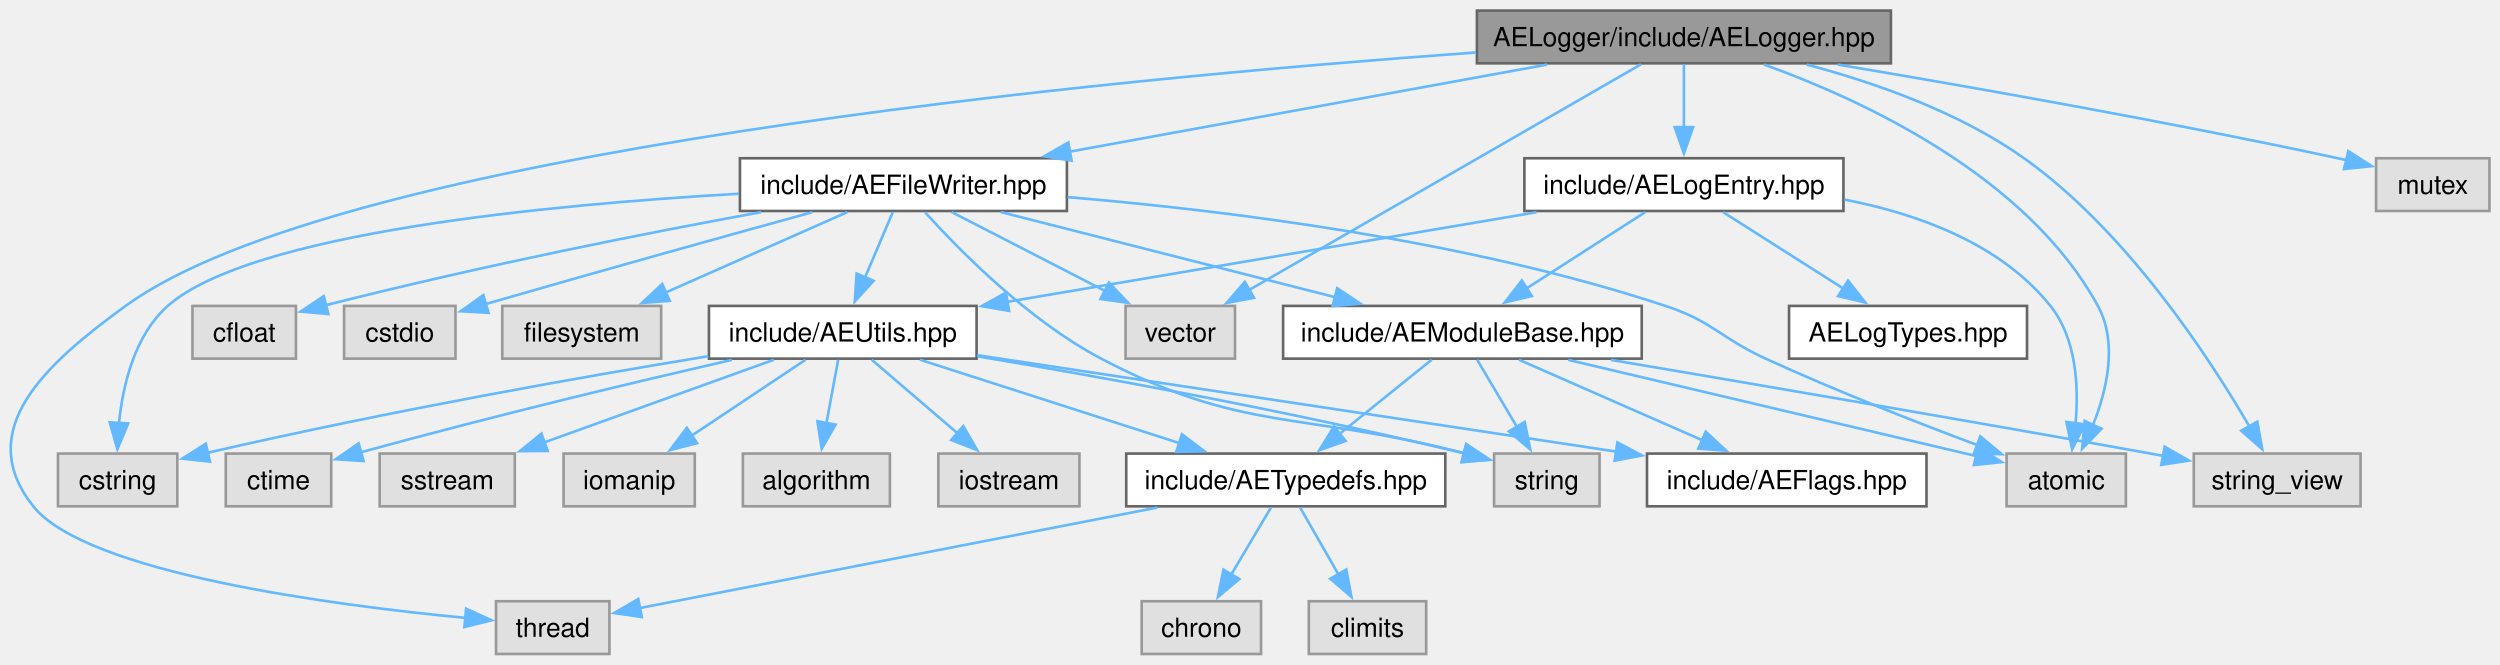
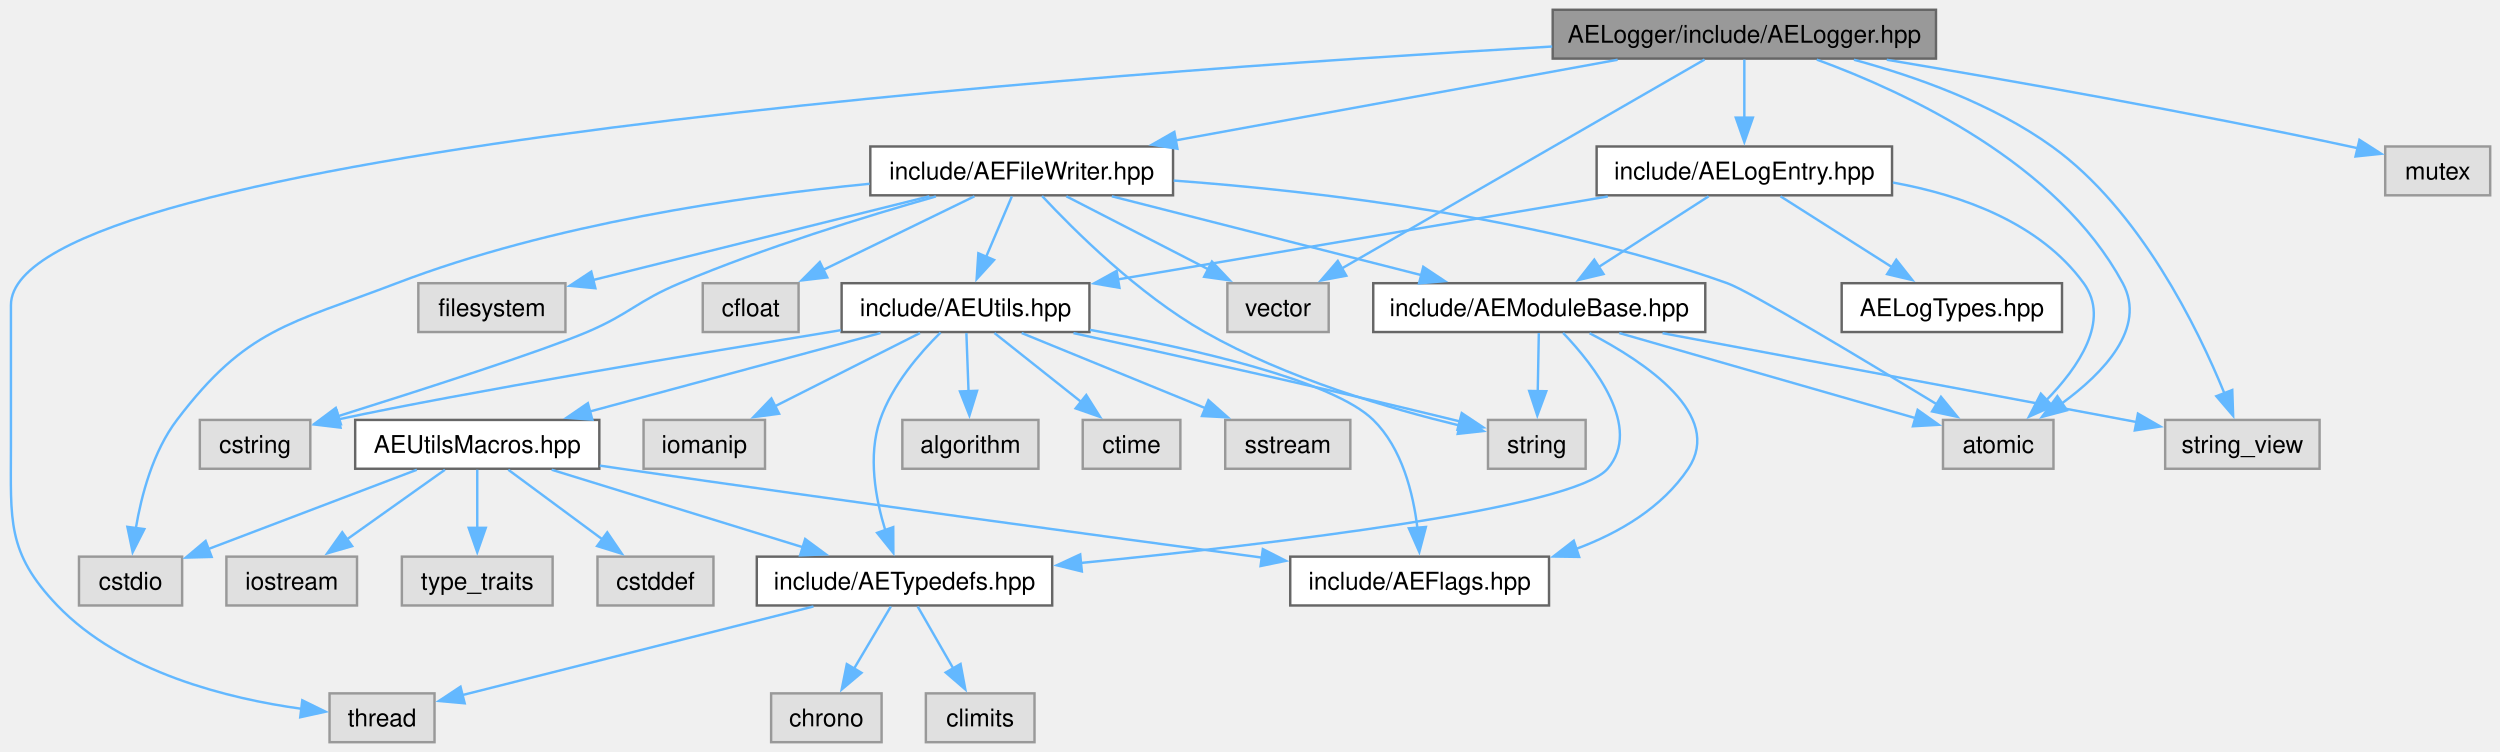
- <svg xmlns="http://www.w3.org/2000/svg" xmlns:xlink="http://www.w3.org/1999/xlink" width="948pt" height="252pt" viewBox="0.00 0.00 948.12 252.00">
-   <g id="graph0" class="graph" transform="scale(1 1) rotate(0) translate(4 248)">
+ <svg xmlns="http://www.w3.org/2000/svg" xmlns:xlink="http://www.w3.org/1999/xlink" width="1024pt" height="308pt" viewBox="0.00 0.00 1023.96 308.00">
+   <g id="graph0" class="graph" transform="scale(1 1) rotate(0) translate(4 304)">
    <g id="Node000001" class="node">
      <g id="a_Node000001">
        <a xlink:title=" ">
-           <polygon fill="#999999" stroke="#666666" points="713.12,-244 556.12,-244 556.12,-224 713.12,-224 713.12,-244" />
-           <text text-anchor="middle" x="634.62" y="-230.5" font-family="Helvetica,sans-Serif" font-size="10.00">AELogger/include/AELogger.hpp</text>
+           <polygon fill="#999999" stroke="#666666" points="788.96,-300 631.96,-300 631.96,-280 788.96,-280 788.96,-300" />
+           <text text-anchor="middle" x="710.46" y="-286.5" font-family="Helvetica,sans-Serif" font-size="10.00">AELogger/include/AELogger.hpp</text>
        </a>
      </g>
    </g>
    <g id="Node000002" class="node">
      <g id="a_Node000002">
        <a xlink:href="../../db/da4/_a_e_file_writer_8hpp.html" target="_top" xlink:title=" ">
-           <polygon fill="white" stroke="#666666" points="400.62,-188 276.62,-188 276.62,-168 400.62,-168 400.62,-188" />
-           <text text-anchor="middle" x="338.62" y="-174.5" font-family="Helvetica,sans-Serif" font-size="10.00">include/AEFileWriter.hpp</text>
+           <polygon fill="white" stroke="#666666" points="476.46,-244 352.46,-244 352.46,-224 476.46,-224 476.46,-244" />
+           <text text-anchor="middle" x="414.46" y="-230.5" font-family="Helvetica,sans-Serif" font-size="10.00">include/AEFileWriter.hpp</text>
        </a>
      </g>
    </g>
    <g id="edge1_Node000001_Node000002" class="edge">
      <g id="a_edge1_Node000001_Node000002">
        <a xlink:title=" ">
-           <path fill="none" stroke="#63b8ff" d="M582.72,-223.53C532.26,-214.33 455.54,-200.33 401.6,-190.49" />
-           <polygon fill="#63b8ff" stroke="#63b8ff" points="402.41,-187.08 391.95,-188.73 401.16,-193.97 402.41,-187.08" />
+           <path fill="none" stroke="#63b8ff" d="M658.56,-279.53C608.1,-270.33 531.37,-256.33 477.44,-246.49" />
+           <polygon fill="#63b8ff" stroke="#63b8ff" points="478.25,-243.08 467.79,-244.73 476.99,-249.97 478.25,-243.08" />
        </a>
      </g>
    </g>
    <g id="Node000007" class="node">
      <g id="a_Node000007">
        <a xlink:title=" ">
-           <polygon fill="#e0e0e0" stroke="#999999" points="227.12,-20 184.12,-20 184.12,0 227.12,0 227.12,-20" />
-           <text text-anchor="middle" x="205.62" y="-6.5" font-family="Helvetica,sans-Serif" font-size="10.00">thread</text>
-         </a>
-       </g>
-     </g>
-     <g id="edge36_Node000001_Node000007" class="edge">
-       <g id="a_edge36_Node000001_Node000007">
-         <a xlink:title=" ">
-           <path fill="none" stroke="#63b8ff" d="M555.77,-228.12C414.19,-217.98 124.13,-190.53 43.62,-132 13.54,-110.13 -14.56,-85.08 8.62,-56 28.77,-30.73 121.94,-18.53 172.6,-13.67" />
-           <polygon fill="#63b8ff" stroke="#63b8ff" points="172.76,-17.17 182.4,-12.78 172.12,-10.2 172.76,-17.17" />
+           <polygon fill="#e0e0e0" stroke="#999999" points="173.96,-20 130.96,-20 130.96,0 173.96,0 173.96,-20" />
+           <text text-anchor="middle" x="152.46" y="-6.5" font-family="Helvetica,sans-Serif" font-size="10.00">thread</text>
+         </a>
+       </g>
+     </g>
+     <g id="edge42_Node000001_Node000007" class="edge">
+       <g id="a_edge42_Node000001_Node000007">
+         <a xlink:title=" ">
+           <path fill="none" stroke="#63b8ff" d="M631.76,-284.95C446.91,-274.38 0.46,-242.3 0.46,-179 0.46,-179 0.46,-179 0.46,-121 0.46,-90.9 -1.37,-77.72 19.46,-56 45.82,-28.51 89.55,-17.81 119.63,-13.65" />
+           <polygon fill="#63b8ff" stroke="#63b8ff" points="119.79,-17.16 129.31,-12.49 118.96,-10.21 119.79,-17.16" />
        </a>
      </g>
    </g>
    <g id="Node000009" class="node">
      <g id="a_Node000009">
        <a xlink:title=" ">
-           <polygon fill="#e0e0e0" stroke="#999999" points="802.24,-76 756.99,-76 756.99,-56 802.24,-56 802.24,-76" />
-           <text text-anchor="middle" x="779.62" y="-62.5" font-family="Helvetica,sans-Serif" font-size="10.00">atomic</text>
-         </a>
-       </g>
-     </g>
-     <g id="edge33_Node000001_Node000009" class="edge">
-       <g id="a_edge33_Node000001_Node000009">
-         <a xlink:title=" ">
-           <path fill="none" stroke="#63b8ff" d="M664.96,-223.56C702.51,-210.04 764.77,-181.22 791.62,-132 799.26,-117.99 795.06,-100.02 789.63,-86.53" />
-           <polygon fill="#63b8ff" stroke="#63b8ff" points="792.98,-85.44 785.64,-77.81 786.62,-88.36 792.98,-85.44" />
+           <polygon fill="#e0e0e0" stroke="#999999" points="837.08,-132 791.83,-132 791.83,-112 837.08,-112 837.08,-132" />
+           <text text-anchor="middle" x="814.46" y="-118.5" font-family="Helvetica,sans-Serif" font-size="10.00">atomic</text>
+         </a>
+       </g>
+     </g>
+     <g id="edge39_Node000001_Node000009" class="edge">
+       <g id="a_edge39_Node000001_Node000009">
+         <a xlink:title=" ">
+           <path fill="none" stroke="#63b8ff" d="M740.14,-279.58C777.23,-266.01 839.03,-237.06 865.46,-188 875.33,-169.67 857.62,-151.24 840.43,-138.7" />
+           <polygon fill="#63b8ff" stroke="#63b8ff" points="842.6,-135.95 832.36,-133.24 838.67,-141.74 842.6,-135.95" />
        </a>
      </g>
    </g>
    <g id="Node000011" class="node">
      <g id="a_Node000011">
        <a xlink:title=" ">
-           <polygon fill="#e0e0e0" stroke="#999999" points="891.24,-76 827.99,-76 827.99,-56 891.24,-56 891.24,-76" />
-           <text text-anchor="middle" x="859.62" y="-62.5" font-family="Helvetica,sans-Serif" font-size="10.00">string_view</text>
-         </a>
-       </g>
-     </g>
-     <g id="edge35_Node000001_Node000011" class="edge">
-       <g id="a_edge35_Node000001_Node000011">
-         <a xlink:title=" ">
-           <path fill="none" stroke="#63b8ff" d="M681.17,-223.53C707.13,-216.66 739.07,-205.45 763.62,-188 802.44,-160.41 833.61,-112.85 849.05,-86.32" />
-           <polygon fill="#63b8ff" stroke="#63b8ff" points="852.07,-88.1 853.94,-77.67 845.97,-84.66 852.07,-88.1" />
-         </a>
-       </g>
-     </g>
-     <g id="Node000020" class="node">
-       <g id="a_Node000020">
-         <a xlink:title=" ">
-           <polygon fill="#e0e0e0" stroke="#999999" points="464.37,-132 422.87,-132 422.87,-112 464.37,-112 464.37,-132" />
-           <text text-anchor="middle" x="443.62" y="-118.5" font-family="Helvetica,sans-Serif" font-size="10.00">vector</text>
-         </a>
-       </g>
-     </g>
-     <g id="edge37_Node000001_Node000020" class="edge">
-       <g id="a_edge37_Node000001_Node000020">
-         <a xlink:title=" ">
-           <path fill="none" stroke="#63b8ff" d="M618.33,-223.62C585.21,-204.54 509.74,-161.08 469.69,-138.02" />
-           <polygon fill="#63b8ff" stroke="#63b8ff" points="471.59,-135.07 461.17,-133.11 468.09,-141.13 471.59,-135.07" />
-         </a>
-       </g>
-     </g>
-     <g id="Node000023" class="node">
-       <g id="a_Node000023">
+           <polygon fill="#e0e0e0" stroke="#999999" points="946.08,-132 882.83,-132 882.83,-112 946.08,-112 946.08,-132" />
+           <text text-anchor="middle" x="914.46" y="-118.5" font-family="Helvetica,sans-Serif" font-size="10.00">string_view</text>
+         </a>
+       </g>
+     </g>
+     <g id="edge41_Node000001_Node000011" class="edge">
+       <g id="a_edge41_Node000001_Node000011">
+         <a xlink:title=" ">
+           <path fill="none" stroke="#63b8ff" d="M755.36,-279.53C780.83,-272.62 812.33,-261.37 836.46,-244 872.5,-218.05 896.09,-169.82 907.15,-142.75" />
+           <polygon fill="#63b8ff" stroke="#63b8ff" points="910.32,-144.26 910.68,-133.67 903.79,-141.72 910.32,-144.26" />
+         </a>
+       </g>
+     </g>
+     <g id="Node000024" class="node">
+       <g id="a_Node000024">
+         <a xlink:title=" ">
+           <polygon fill="#e0e0e0" stroke="#999999" points="540.21,-188 498.71,-188 498.71,-168 540.21,-168 540.21,-188" />
+           <text text-anchor="middle" x="519.46" y="-174.5" font-family="Helvetica,sans-Serif" font-size="10.00">vector</text>
+         </a>
+       </g>
+     </g>
+     <g id="edge43_Node000001_Node000024" class="edge">
+       <g id="a_edge43_Node000001_Node000024">
+         <a xlink:title=" ">
+           <path fill="none" stroke="#63b8ff" d="M694.17,-279.62C661.05,-260.54 585.58,-217.08 545.53,-194.02" />
+           <polygon fill="#63b8ff" stroke="#63b8ff" points="547.43,-191.07 537.01,-189.11 543.93,-197.13 547.43,-191.07" />
+         </a>
+       </g>
+     </g>
+     <g id="Node000026" class="node">
+       <g id="a_Node000026">
        <a xlink:href="../../dc/dc6/_a_e_log_entry_8hpp.html" target="_top" xlink:title=" ">
-           <polygon fill="white" stroke="#666666" points="695.12,-188 574.12,-188 574.12,-168 695.12,-168 695.12,-188" />
-           <text text-anchor="middle" x="634.62" y="-174.5" font-family="Helvetica,sans-Serif" font-size="10.00">include/AELogEntry.hpp</text>
-         </a>
-       </g>
-     </g>
-     <g id="edge28_Node000001_Node000023" class="edge">
-       <g id="a_edge28_Node000001_Node000023">
-         <a xlink:title=" ">
-           <path fill="none" stroke="#63b8ff" d="M634.62,-223.59C634.62,-217.01 634.62,-207.96 634.62,-199.73" />
-           <polygon fill="#63b8ff" stroke="#63b8ff" points="638.12,-199.81 634.62,-189.81 631.12,-199.81 638.12,-199.81" />
-         </a>
-       </g>
-     </g>
-     <g id="Node000025" class="node">
-       <g id="a_Node000025">
-         <a xlink:title=" ">
-           <polygon fill="#e0e0e0" stroke="#999999" points="940.12,-188 897.12,-188 897.12,-168 940.12,-168 940.12,-188" />
-           <text text-anchor="middle" x="918.62" y="-174.5" font-family="Helvetica,sans-Serif" font-size="10.00">mutex</text>
-         </a>
-       </g>
-     </g>
-     <g id="edge34_Node000001_Node000025" class="edge">
-       <g id="a_edge34_Node000001_Node000025">
-         <a xlink:title=" ">
-           <path fill="none" stroke="#63b8ff" d="M692.96,-223.52C743.35,-215.07 818.03,-201.92 882.62,-188 883.78,-187.75 884.97,-187.49 886.16,-187.22" />
-           <polygon fill="#63b8ff" stroke="#63b8ff" points="886.58,-190.72 895.5,-185.01 884.96,-183.91 886.58,-190.72" />
+           <polygon fill="white" stroke="#666666" points="770.96,-244 649.96,-244 649.96,-224 770.96,-224 770.96,-244" />
+           <text text-anchor="middle" x="710.46" y="-230.5" font-family="Helvetica,sans-Serif" font-size="10.00">include/AELogEntry.hpp</text>
+         </a>
+       </g>
+     </g>
+     <g id="edge34_Node000001_Node000026" class="edge">
+       <g id="a_edge34_Node000001_Node000026">
+         <a xlink:title=" ">
+           <path fill="none" stroke="#63b8ff" d="M710.46,-279.59C710.46,-273.01 710.46,-263.96 710.46,-255.73" />
+           <polygon fill="#63b8ff" stroke="#63b8ff" points="713.96,-255.81 710.46,-245.81 706.96,-255.81 713.96,-255.81" />
+         </a>
+       </g>
+     </g>
+     <g id="Node000028" class="node">
+       <g id="a_Node000028">
+         <a xlink:title=" ">
+           <polygon fill="#e0e0e0" stroke="#999999" points="1015.96,-244 972.96,-244 972.96,-224 1015.96,-224 1015.96,-244" />
+           <text text-anchor="middle" x="994.46" y="-230.5" font-family="Helvetica,sans-Serif" font-size="10.00">mutex</text>
+         </a>
+       </g>
+     </g>
+     <g id="edge40_Node000001_Node000028" class="edge">
+       <g id="a_edge40_Node000001_Node000028">
+         <a xlink:title=" ">
+           <path fill="none" stroke="#63b8ff" d="M768.8,-279.52C819.19,-271.07 893.87,-257.92 958.46,-244 959.62,-243.75 960.81,-243.49 962,-243.22" />
+           <polygon fill="#63b8ff" stroke="#63b8ff" points="962.41,-246.72 971.34,-241.01 960.8,-239.91 962.41,-246.72" />
        </a>
      </g>
    </g>
    <g id="Node000003" class="node">
      <g id="a_Node000003">
        <a xlink:href="../../d7/d7f/_a_e_module_base_8hpp.html" target="_top" xlink:title=" ">
-           <polygon fill="white" stroke="#666666" points="618.62,-132 482.62,-132 482.62,-112 618.62,-112 618.62,-132" />
-           <text text-anchor="middle" x="550.62" y="-118.5" font-family="Helvetica,sans-Serif" font-size="10.00">include/AEModuleBase.hpp</text>
+           <polygon fill="white" stroke="#666666" points="694.46,-188 558.46,-188 558.46,-168 694.46,-168 694.46,-188" />
+           <text text-anchor="middle" x="626.46" y="-174.5" font-family="Helvetica,sans-Serif" font-size="10.00">include/AEModuleBase.hpp</text>
        </a>
      </g>
    </g>
    <g id="edge2_Node000002_Node000003" class="edge">
      <g id="a_edge2_Node000002_Node000003">
        <a xlink:title=" ">
-           <path fill="none" stroke="#63b8ff" d="M375.55,-167.59C410.75,-158.63 463.94,-145.08 502.46,-135.27" />
-           <polygon fill="#63b8ff" stroke="#63b8ff" points="503.11,-138.71 511.94,-132.85 501.38,-131.93 503.11,-138.71" />
-         </a>
-       </g>
-     </g>
-     <g id="edge21_Node000002_Node000009" class="edge">
-       <g id="a_edge21_Node000002_Node000009">
-         <a xlink:title=" ">
-           <path fill="none" stroke="#63b8ff" d="M400.89,-173.25C460.38,-168.29 551.93,-157.04 627.62,-132 645.74,-126.01 648.27,-119.96 665.62,-112 692.21,-99.8 723.12,-87.72 746.05,-79.16" />
-           <polygon fill="#63b8ff" stroke="#63b8ff" points="747.02,-82.53 755.18,-75.77 744.59,-75.96 747.02,-82.53" />
+           <path fill="none" stroke="#63b8ff" d="M451.39,-223.59C486.58,-214.63 539.78,-201.08 578.3,-191.27" />
+           <polygon fill="#63b8ff" stroke="#63b8ff" points="578.95,-194.71 587.78,-188.85 577.22,-187.93 578.95,-194.71" />
+         </a>
+       </g>
+     </g>
+     <g id="edge27_Node000002_Node000009" class="edge">
+       <g id="a_edge27_Node000002_Node000009">
+         <a xlink:title=" ">
+           <path fill="none" stroke="#63b8ff" d="M476.71,-230.04C536.38,-225.65 628.24,-214.79 703.46,-188 712.49,-184.78 759.37,-156.63 789.24,-138.44" />
+           <polygon fill="#63b8ff" stroke="#63b8ff" points="791,-141.47 797.72,-133.27 787.36,-135.49 791,-141.47" />
        </a>
      </g>
    </g>
    <g id="Node000010" class="node">
      <g id="a_Node000010">
        <a xlink:title=" ">
-           <polygon fill="#e0e0e0" stroke="#999999" points="602.62,-76 562.62,-76 562.62,-56 602.62,-56 602.62,-76" />
-           <text text-anchor="middle" x="582.62" y="-62.5" font-family="Helvetica,sans-Serif" font-size="10.00">string</text>
-         </a>
-       </g>
-     </g>
-     <g id="edge23_Node000002_Node000010" class="edge">
-       <g id="a_edge23_Node000002_Node000010">
-         <a xlink:title=" ">
-           <path fill="none" stroke="#63b8ff" d="M346.84,-167.5C359.66,-153.29 385.86,-126.59 413.62,-112 467.13,-83.88 488.84,-92.14 551.46,-76.12" />
-           <polygon fill="#63b8ff" stroke="#63b8ff" points="552.1,-79.57 560.85,-73.6 550.29,-72.81 552.1,-79.57" />
+           <polygon fill="#e0e0e0" stroke="#999999" points="645.46,-132 605.46,-132 605.46,-112 645.46,-112 645.46,-132" />
+           <text text-anchor="middle" x="625.46" y="-118.5" font-family="Helvetica,sans-Serif" font-size="10.00">string</text>
+         </a>
+       </g>
+     </g>
+     <g id="edge29_Node000002_Node000010" class="edge">
+       <g id="a_edge29_Node000002_Node000010">
+         <a xlink:title=" ">
+           <path fill="none" stroke="#63b8ff" d="M422.8,-223.73C435.79,-209.81 462.19,-183.5 489.46,-168 522.9,-148.99 565.59,-136.52 594.13,-129.63" />
+           <polygon fill="#63b8ff" stroke="#63b8ff" points="594.64,-133.11 603.59,-127.44 593.06,-126.29 594.64,-133.11" />
        </a>
      </g>
    </g>
    <g id="Node000012" class="node">
      <g id="a_Node000012">
        <a xlink:href="../../de/de8/_a_e_utils_8hpp.html" target="_top" xlink:title="This file contains the engine's usefull utilities for trivial tasks.">
-           <polygon fill="white" stroke="#666666" points="366.37,-132 264.87,-132 264.87,-112 366.37,-112 366.37,-132" />
-           <text text-anchor="middle" x="315.62" y="-118.5" font-family="Helvetica,sans-Serif" font-size="10.00">include/AEUtils.hpp</text>
+           <polygon fill="white" stroke="#666666" points="442.21,-188 340.71,-188 340.71,-168 442.21,-168 442.21,-188" />
+           <text text-anchor="middle" x="391.46" y="-174.5" font-family="Helvetica,sans-Serif" font-size="10.00">include/AEUtils.hpp</text>
        </a>
      </g>
    </g>
    <g id="edge11_Node000002_Node000012" class="edge">
      <g id="a_edge11_Node000002_Node000012">
        <a xlink:title=" ">
-           <path fill="none" stroke="#63b8ff" d="M334.61,-167.59C331.71,-160.78 327.68,-151.32 324.08,-142.86" />
-           <polygon fill="#63b8ff" stroke="#63b8ff" points="327.31,-141.52 320.17,-133.69 320.87,-144.26 327.31,-141.52" />
+           <path fill="none" stroke="#63b8ff" d="M410.45,-223.59C407.55,-216.78 403.52,-207.32 399.92,-198.86" />
+           <polygon fill="#63b8ff" stroke="#63b8ff" points="403.15,-197.52 396.01,-189.69 396.71,-200.26 403.15,-197.52" />
        </a>
      </g>
    </g>
    <g id="Node000015" class="node">
      <g id="a_Node000015">
        <a xlink:title=" ">
-           <polygon fill="#e0e0e0" stroke="#999999" points="63.24,-76 17.99,-76 17.99,-56 63.24,-56 63.24,-76" />
-           <text text-anchor="middle" x="40.62" y="-62.5" font-family="Helvetica,sans-Serif" font-size="10.00">cstring</text>
-         </a>
-       </g>
-     </g>
-     <g id="edge25_Node000002_Node000015" class="edge">
-       <g id="a_edge25_Node000002_Node000015">
-         <a xlink:title=" ">
-           <path fill="none" stroke="#63b8ff" d="M276.22,-174.54C203.99,-170.42 90.93,-159.64 59.62,-132 47.08,-120.93 42.61,-102.08 41.11,-87.52" />
-           <polygon fill="#63b8ff" stroke="#63b8ff" points="44.61,-87.42 40.52,-77.65 37.62,-87.84 44.61,-87.42" />
+           <polygon fill="#e0e0e0" stroke="#999999" points="70.58,-76 28.33,-76 28.33,-56 70.58,-56 70.58,-76" />
+           <text text-anchor="middle" x="49.46" y="-62.5" font-family="Helvetica,sans-Serif" font-size="10.00">cstdio</text>
+         </a>
+       </g>
+     </g>
+     <g id="edge33_Node000002_Node000015" class="edge">
+       <g id="a_edge33_Node000002_Node000015">
+         <a xlink:title=" ">
+           <path fill="none" stroke="#63b8ff" d="M352.18,-228.73C299.22,-223.55 221.89,-212.26 158.46,-188 114.46,-171.17 96.94,-169.52 68.46,-132 58.66,-119.09 53.91,-101.25 51.6,-87.52" />
+           <polygon fill="#63b8ff" stroke="#63b8ff" points="55.1,-87.27 50.31,-77.83 48.16,-88.2 55.1,-87.27" />
        </a>
      </g>
    </g>
    <g id="Node000019" class="node">
      <g id="a_Node000019">
        <a xlink:title=" ">
-           <polygon fill="#e0e0e0" stroke="#999999" points="246.74,-132 186.49,-132 186.49,-112 246.74,-112 246.74,-132" />
-           <text text-anchor="middle" x="216.62" y="-118.5" font-family="Helvetica,sans-Serif" font-size="10.00">filesystem</text>
-         </a>
-       </g>
-     </g>
-     <g id="edge22_Node000002_Node000019" class="edge">
-       <g id="a_edge22_Node000002_Node000019">
-         <a xlink:title=" ">
-           <path fill="none" stroke="#63b8ff" d="M317.37,-167.59C298.33,-159.17 270.14,-146.69 248.42,-137.07" />
-           <polygon fill="#63b8ff" stroke="#63b8ff" points="249.98,-133.94 239.42,-133.09 247.15,-140.34 249.98,-133.94" />
-         </a>
-       </g>
-     </g>
-     <g id="edge24_Node000002_Node000020" class="edge">
-       <g id="a_edge24_Node000002_Node000020">
-         <a xlink:title=" ">
-           <path fill="none" stroke="#63b8ff" d="M356.91,-167.59C372.92,-159.36 396.45,-147.26 414.96,-137.74" />
-           <polygon fill="#63b8ff" stroke="#63b8ff" points="416.55,-140.86 423.84,-133.17 413.35,-134.63 416.55,-140.86" />
-         </a>
-       </g>
-     </g>
-     <g id="Node000021" class="node">
-       <g id="a_Node000021">
-         <a xlink:title=" ">
-           <polygon fill="#e0e0e0" stroke="#999999" points="108.24,-132 68.99,-132 68.99,-112 108.24,-112 108.24,-132" />
-           <text text-anchor="middle" x="88.62" y="-118.5" font-family="Helvetica,sans-Serif" font-size="10.00">cfloat</text>
-         </a>
-       </g>
-     </g>
-     <g id="edge26_Node000002_Node000021" class="edge">
-       <g id="a_edge26_Node000002_Node000021">
-         <a xlink:title=" ">
-           <path fill="none" stroke="#63b8ff" d="M284.69,-167.58C242.27,-159.82 181.5,-147.93 119.66,-132.31" />
-           <polygon fill="#63b8ff" stroke="#63b8ff" points="120.53,-128.92 109.98,-129.84 118.8,-135.71 120.53,-128.92" />
-         </a>
-       </g>
-     </g>
-     <g id="Node000022" class="node">
-       <g id="a_Node000022">
-         <a xlink:title=" ">
-           <polygon fill="#e0e0e0" stroke="#999999" points="168.74,-132 126.49,-132 126.49,-112 168.74,-112 168.74,-132" />
-           <text text-anchor="middle" x="147.62" y="-118.5" font-family="Helvetica,sans-Serif" font-size="10.00">cstdio</text>
-         </a>
-       </g>
-     </g>
-     <g id="edge27_Node000002_Node000022" class="edge">
-       <g id="a_edge27_Node000002_Node000022">
-         <a xlink:title=" ">
-           <path fill="none" stroke="#63b8ff" d="M304.02,-167.53C273.67,-159.18 228.09,-146.54 180.15,-132.7" />
-           <polygon fill="#63b8ff" stroke="#63b8ff" points="181.27,-129.38 170.69,-129.96 179.32,-136.1 181.27,-129.38" />
+           <polygon fill="#e0e0e0" stroke="#999999" points="123.08,-132 77.83,-132 77.83,-112 123.08,-112 123.08,-132" />
+           <text text-anchor="middle" x="100.46" y="-118.5" font-family="Helvetica,sans-Serif" font-size="10.00">cstring</text>
+         </a>
+       </g>
+     </g>
+     <g id="edge31_Node000002_Node000019" class="edge">
+       <g id="a_edge31_Node000002_Node000019">
+         <a xlink:title=" ">
+           <path fill="none" stroke="#63b8ff" d="M379.33,-223.54C350.64,-215.39 309.29,-202.64 274.46,-188 256.86,-180.61 254.02,-175.47 236.46,-168 217.9,-160.11 168.28,-144.16 134.4,-133.52" />
+           <polygon fill="#63b8ff" stroke="#63b8ff" points="135.61,-130.24 125.02,-130.59 133.52,-136.92 135.61,-130.24" />
+         </a>
+       </g>
+     </g>
+     <g id="Node000023" class="node">
+       <g id="a_Node000023">
+         <a xlink:title=" ">
+           <polygon fill="#e0e0e0" stroke="#999999" points="227.58,-188 167.33,-188 167.33,-168 227.58,-168 227.58,-188" />
+           <text text-anchor="middle" x="197.46" y="-174.5" font-family="Helvetica,sans-Serif" font-size="10.00">filesystem</text>
+         </a>
+       </g>
+     </g>
+     <g id="edge28_Node000002_Node000023" class="edge">
+       <g id="a_edge28_Node000002_Node000023">
+         <a xlink:title=" ">
+           <path fill="none" stroke="#63b8ff" d="M376.66,-223.59C338.2,-214.02 278.74,-199.23 238.99,-189.33" />
+           <polygon fill="#63b8ff" stroke="#63b8ff" points="239.85,-185.94 229.3,-186.92 238.16,-192.74 239.85,-185.94" />
+         </a>
+       </g>
+     </g>
+     <g id="edge30_Node000002_Node000024" class="edge">
+       <g id="a_edge30_Node000002_Node000024">
+         <a xlink:title=" ">
+           <path fill="none" stroke="#63b8ff" d="M432.75,-223.59C448.76,-215.36 472.29,-203.26 490.8,-193.74" />
+           <polygon fill="#63b8ff" stroke="#63b8ff" points="492.39,-196.86 499.68,-189.17 489.19,-190.63 492.39,-196.86" />
+         </a>
+       </g>
+     </g>
+     <g id="Node000025" class="node">
+       <g id="a_Node000025">
+         <a xlink:title=" ">
+           <polygon fill="#e0e0e0" stroke="#999999" points="323.08,-188 283.83,-188 283.83,-168 323.08,-168 323.08,-188" />
+           <text text-anchor="middle" x="303.46" y="-174.5" font-family="Helvetica,sans-Serif" font-size="10.00">cfloat</text>
+         </a>
+       </g>
+     </g>
+     <g id="edge32_Node000002_Node000025" class="edge">
+       <g id="a_edge32_Node000002_Node000025">
+         <a xlink:title=" ">
+           <path fill="none" stroke="#63b8ff" d="M395.12,-223.59C378.04,-215.28 352.85,-203.03 333.2,-193.47" />
+           <polygon fill="#63b8ff" stroke="#63b8ff" points="334.83,-190.37 324.3,-189.14 331.77,-196.66 334.83,-190.37" />
        </a>
      </g>
    </g>
    <g id="Node000004" class="node">
      <g id="a_Node000004">
        <a xlink:href="../../dc/d89/_a_e_typedefs_8hpp.html" target="_top" xlink:title="This file contains the engine's typedefs and variable type aliases.">
-           <polygon fill="white" stroke="#666666" points="544.12,-76 423.12,-76 423.12,-56 544.12,-56 544.12,-76" />
-           <text text-anchor="middle" x="483.62" y="-62.5" font-family="Helvetica,sans-Serif" font-size="10.00">include/AETypedefs.hpp</text>
+           <polygon fill="white" stroke="#666666" points="426.96,-76 305.96,-76 305.96,-56 426.96,-56 426.96,-76" />
+           <text text-anchor="middle" x="366.46" y="-62.5" font-family="Helvetica,sans-Serif" font-size="10.00">include/AETypedefs.hpp</text>
        </a>
      </g>
    </g>
    <g id="edge3_Node000003_Node000004" class="edge">
      <g id="a_edge3_Node000003_Node000004">
        <a xlink:title=" ">
-           <path fill="none" stroke="#63b8ff" d="M538.95,-111.59C529.34,-103.85 515.49,-92.69 504.05,-83.47" />
-           <polygon fill="#63b8ff" stroke="#63b8ff" points="506.32,-80.8 496.33,-77.25 501.92,-86.25 506.32,-80.8" />
+           <path fill="none" stroke="#63b8ff" d="M636.2,-167.66C649.15,-154.11 668.84,-128.8 654.46,-112 640.53,-95.73 519.08,-81.3 438.41,-73.39" />
+           <polygon fill="#63b8ff" stroke="#63b8ff" points="439.11,-69.94 428.82,-72.46 438.43,-76.91 439.11,-69.94" />
        </a>
      </g>
    </g>
    <g id="Node000008" class="node">
      <g id="a_Node000008">
        <a xlink:href="../../dd/dd8/_a_e_flags_8hpp.html" target="_top" xlink:title="This file contains the flags to manipulate engine's funcitonality.">
-           <polygon fill="white" stroke="#666666" points="726.62,-76 620.62,-76 620.62,-56 726.62,-56 726.62,-76" />
-           <text text-anchor="middle" x="673.62" y="-62.5" font-family="Helvetica,sans-Serif" font-size="10.00">include/AEFlags.hpp</text>
+           <polygon fill="white" stroke="#666666" points="630.46,-76 524.46,-76 524.46,-56 630.46,-56 630.46,-76" />
+           <text text-anchor="middle" x="577.46" y="-62.5" font-family="Helvetica,sans-Serif" font-size="10.00">include/AEFlags.hpp</text>
        </a>
      </g>
    </g>
    <g id="edge7_Node000003_Node000008" class="edge">
      <g id="a_edge7_Node000003_Node000008">
        <a xlink:title=" ">
-           <path fill="none" stroke="#63b8ff" d="M572.04,-111.59C591.24,-103.17 619.66,-90.69 641.56,-81.07" />
-           <polygon fill="#63b8ff" stroke="#63b8ff" points="642.89,-84.31 650.64,-77.09 640.08,-77.9 642.89,-84.31" />
+           <path fill="none" stroke="#63b8ff" d="M647.05,-167.53C670.04,-155.59 702.21,-133.97 687.46,-112 676.79,-96.11 659.41,-85.82 641.58,-79.17" />
+           <polygon fill="#63b8ff" stroke="#63b8ff" points="642.81,-75.89 632.21,-76.05 640.59,-82.53 642.81,-75.89" />
        </a>
      </g>
    </g>
    <g id="edge8_Node000003_Node000009" class="edge">
      <g id="a_edge8_Node000003_Node000009">
        <a xlink:title=" ">
-           <path fill="none" stroke="#63b8ff" d="M590.77,-111.53C634.65,-101.19 704.18,-84.79 745.51,-75.04" />
-           <polygon fill="#63b8ff" stroke="#63b8ff" points="746.22,-78.47 755.15,-72.77 744.61,-71.66 746.22,-78.47" />
+           <path fill="none" stroke="#63b8ff" d="M659.21,-167.59C693.23,-157.82 746.22,-142.6 780.64,-132.71" />
+           <polygon fill="#63b8ff" stroke="#63b8ff" points="781.45,-136.12 790.09,-130 779.51,-129.4 781.45,-136.12" />
        </a>
      </g>
    </g>
    <g id="edge9_Node000003_Node000010" class="edge">
      <g id="a_edge9_Node000003_Node000010">
        <a xlink:title=" ">
-           <path fill="none" stroke="#63b8ff" d="M556.19,-111.59C560.37,-104.55 566.22,-94.67 571.36,-86" />
-           <polygon fill="#63b8ff" stroke="#63b8ff" points="574.25,-87.99 576.34,-77.6 568.23,-84.42 574.25,-87.99" />
+           <path fill="none" stroke="#63b8ff" d="M626.28,-167.59C626.16,-161.01 625.99,-151.96 625.84,-143.73" />
+           <polygon fill="#63b8ff" stroke="#63b8ff" points="629.34,-143.75 625.66,-133.81 622.34,-143.87 629.34,-143.75" />
        </a>
      </g>
    </g>
    <g id="edge10_Node000003_Node000011" class="edge">
      <g id="a_edge10_Node000003_Node000011">
        <a xlink:title=" ">
-           <path fill="none" stroke="#63b8ff" d="M606.92,-111.54C659.81,-102.59 741.14,-88.68 811.62,-76 813.24,-75.71 814.88,-75.41 816.55,-75.11" />
-           <polygon fill="#63b8ff" stroke="#63b8ff" points="816.93,-78.6 826.13,-73.34 815.66,-71.71 816.93,-78.6" />
+           <path fill="none" stroke="#63b8ff" d="M676.95,-167.53C732,-157.21 819.15,-140.87 871.17,-131.12" />
+           <polygon fill="#63b8ff" stroke="#63b8ff" points="871.68,-134.58 880.86,-129.3 870.39,-127.7 871.68,-134.58" />
        </a>
      </g>
    </g>
    <g id="Node000005" class="node">
      <g id="a_Node000005">
        <a xlink:title=" ">
-           <polygon fill="#e0e0e0" stroke="#999999" points="536.87,-20 492.37,-20 492.37,0 536.87,0 536.87,-20" />
-           <text text-anchor="middle" x="514.62" y="-6.5" font-family="Helvetica,sans-Serif" font-size="10.00">climits</text>
+           <polygon fill="#e0e0e0" stroke="#999999" points="419.71,-20 375.21,-20 375.21,0 419.71,0 419.71,-20" />
+           <text text-anchor="middle" x="397.46" y="-6.5" font-family="Helvetica,sans-Serif" font-size="10.00">climits</text>
        </a>
      </g>
    </g>
    <g id="edge4_Node000004_Node000005" class="edge">
      <g id="a_edge4_Node000004_Node000005">
        <a xlink:title=" ">
-           <path fill="none" stroke="#63b8ff" d="M489.02,-55.59C493.06,-48.55 498.74,-38.67 503.71,-30" />
-           <polygon fill="#63b8ff" stroke="#63b8ff" points="506.58,-32.03 508.53,-21.61 500.51,-28.54 506.58,-32.03" />
+           <path fill="none" stroke="#63b8ff" d="M371.86,-55.59C375.9,-48.55 381.57,-38.67 386.55,-30" />
+           <polygon fill="#63b8ff" stroke="#63b8ff" points="389.42,-32.03 391.37,-21.61 383.35,-28.54 389.42,-32.03" />
        </a>
      </g>
    </g>
    <g id="Node000006" class="node">
      <g id="a_Node000006">
        <a xlink:title=" ">
-           <polygon fill="#e0e0e0" stroke="#999999" points="474.24,-20 428.99,-20 428.99,0 474.24,0 474.24,-20" />
-           <text text-anchor="middle" x="451.62" y="-6.5" font-family="Helvetica,sans-Serif" font-size="10.00">chrono</text>
+           <polygon fill="#e0e0e0" stroke="#999999" points="357.08,-20 311.83,-20 311.83,0 357.08,0 357.08,-20" />
+           <text text-anchor="middle" x="334.46" y="-6.5" font-family="Helvetica,sans-Serif" font-size="10.00">chrono</text>
        </a>
      </g>
    </g>
    <g id="edge5_Node000004_Node000006" class="edge">
      <g id="a_edge5_Node000004_Node000006">
        <a xlink:title=" ">
-           <path fill="none" stroke="#63b8ff" d="M478.05,-55.59C473.87,-48.55 468.02,-38.67 462.88,-30" />
-           <polygon fill="#63b8ff" stroke="#63b8ff" points="466.01,-28.42 457.9,-21.6 459.99,-31.99 466.01,-28.42" />
+           <path fill="none" stroke="#63b8ff" d="M360.88,-55.59C356.71,-48.55 350.85,-38.67 345.72,-30" />
+           <polygon fill="#63b8ff" stroke="#63b8ff" points="348.85,-28.42 340.74,-21.6 342.83,-31.99 348.85,-28.42" />
        </a>
      </g>
    </g>
    <g id="edge6_Node000004_Node000007" class="edge">
      <g id="a_edge6_Node000004_Node000007">
        <a xlink:title=" ">
-           <path fill="none" stroke="#63b8ff" d="M434.88,-55.53C378.48,-44.58 287.17,-26.84 238.55,-17.4" />
-           <polygon fill="#63b8ff" stroke="#63b8ff" points="239.41,-14 228.92,-15.53 238.07,-20.87 239.41,-14" />
-         </a>
-       </g>
-     </g>
-     <g id="edge13_Node000012_Node000004" class="edge">
-       <g id="a_edge13_Node000012_Node000004">
-         <a xlink:title=" ">
-           <path fill="none" stroke="#63b8ff" d="M344.88,-111.59C372.18,-102.82 413.13,-89.66 443.47,-79.9" />
-           <polygon fill="#63b8ff" stroke="#63b8ff" points="444.24,-83.33 452.69,-76.94 442.1,-76.67 444.24,-83.33" />
-         </a>
-       </g>
-     </g>
-     <g id="edge12_Node000012_Node000008" class="edge">
-       <g id="a_edge12_Node000012_Node000008">
-         <a xlink:title=" ">
-           <path fill="none" stroke="#63b8ff" d="M366.53,-113.32C430.26,-103.71 539.47,-87.23 609.02,-76.74" />
-           <polygon fill="#63b8ff" stroke="#63b8ff" points="609.39,-80.23 618.76,-75.28 608.35,-73.31 609.39,-80.23" />
-         </a>
-       </g>
-     </g>
-     <g id="edge16_Node000012_Node000010" class="edge">
-       <g id="a_edge16_Node000012_Node000010">
-         <a xlink:title=" ">
-           <path fill="none" stroke="#63b8ff" d="M366.8,-112.86C412.58,-105.23 481.69,-92.84 551.21,-76.11" />
-           <polygon fill="#63b8ff" stroke="#63b8ff" points="552.01,-79.52 560.89,-73.75 550.35,-72.72 552.01,-79.52" />
+           <path fill="none" stroke="#63b8ff" d="M329.18,-55.59C288.42,-45.31 223.74,-28.99 184.97,-19.2" />
+           <polygon fill="#63b8ff" stroke="#63b8ff" points="186.31,-15.93 175.76,-16.88 184.6,-22.72 186.31,-15.93" />
+         </a>
+       </g>
+     </g>
+     <g id="edge20_Node000012_Node000004" class="edge">
+       <g id="a_edge20_Node000012_Node000004">
+         <a xlink:title=" ">
+           <path fill="none" stroke="#63b8ff" d="M381.24,-167.8C372.76,-159.43 361.34,-146.23 356.46,-132 351.41,-117.28 354.57,-99.81 358.63,-86.69" />
+           <polygon fill="#63b8ff" stroke="#63b8ff" points="361.85,-88.09 361.9,-77.5 355.25,-85.75 361.85,-88.09" />
+         </a>
+       </g>
+     </g>
+     <g id="edge19_Node000012_Node000008" class="edge">
+       <g id="a_edge19_Node000012_Node000008">
+         <a xlink:title=" ">
+           <path fill="none" stroke="#63b8ff" d="M442.42,-168.89C485.23,-161.09 541.99,-148.12 558.46,-132 570.28,-120.42 574.85,-101.92 576.56,-87.62" />
+           <polygon fill="#63b8ff" stroke="#63b8ff" points="580.03,-88.15 577.33,-77.91 573.05,-87.6 580.03,-88.15" />
+         </a>
+       </g>
+     </g>
+     <g id="edge22_Node000012_Node000010" class="edge">
+       <g id="a_edge22_Node000012_Node000010">
+         <a xlink:title=" ">
+           <path fill="none" stroke="#63b8ff" d="M435.66,-167.55C476.26,-158.76 538.05,-145.07 591.46,-132 592.28,-131.8 593.11,-131.59 593.96,-131.38" />
+           <polygon fill="#63b8ff" stroke="#63b8ff" points="594.71,-134.8 603.53,-128.93 592.97,-128.02 594.71,-134.8" />
        </a>
      </g>
    </g>
    <g id="Node000013" class="node">
      <g id="a_Node000013">
-         <a xlink:title=" ">
-           <polygon fill="#e0e0e0" stroke="#999999" points="333.49,-76 277.74,-76 277.74,-56 333.49,-56 333.49,-76" />
-           <text text-anchor="middle" x="305.62" y="-62.5" font-family="Helvetica,sans-Serif" font-size="10.00">algorithm</text>
-         </a>
-       </g>
-     </g>
-     <g id="edge14_Node000012_Node000013" class="edge">
-       <g id="a_edge14_Node000012_Node000013">
-         <a xlink:title=" ">
-           <path fill="none" stroke="#63b8ff" d="M313.88,-111.59C312.64,-104.93 310.94,-95.75 309.4,-87.44" />
-           <polygon fill="#63b8ff" stroke="#63b8ff" points="312.88,-86.98 307.62,-77.79 306,-88.26 312.88,-86.98" />
+         <a xlink:href="../../d9/d6a/_a_e_utils_macros_8hpp.html" target="_top" xlink:title="This file contains the engine's usefull macros for trivial tasks.">
+           <polygon fill="white" stroke="#666666" points="241.46,-132 141.46,-132 141.46,-112 241.46,-112 241.46,-132" />
+           <text text-anchor="middle" x="191.46" y="-118.5" font-family="Helvetica,sans-Serif" font-size="10.00">AEUtilsMacros.hpp</text>
+         </a>
+       </g>
+     </g>
+     <g id="edge12_Node000012_Node000013" class="edge">
+       <g id="a_edge12_Node000012_Node000013">
+         <a xlink:title=" ">
+           <path fill="none" stroke="#63b8ff" d="M356.62,-167.59C323.56,-158.67 273.66,-145.19 237.36,-135.39" />
+           <polygon fill="#63b8ff" stroke="#63b8ff" points="238.6,-132.1 228.03,-132.87 236.77,-138.86 238.6,-132.1" />
+         </a>
+       </g>
+     </g>
+     <g id="Node000018" class="node">
+       <g id="a_Node000018">
+         <a xlink:title=" ">
+           <polygon fill="#e0e0e0" stroke="#999999" points="421.33,-132 365.58,-132 365.58,-112 421.33,-112 421.33,-132" />
+           <text text-anchor="middle" x="393.46" y="-118.5" font-family="Helvetica,sans-Serif" font-size="10.00">algorithm</text>
+         </a>
+       </g>
+     </g>
+     <g id="edge21_Node000012_Node000018" class="edge">
+       <g id="a_edge21_Node000012_Node000018">
+         <a xlink:title=" ">
+           <path fill="none" stroke="#63b8ff" d="M391.81,-167.59C392.05,-161.01 392.39,-151.96 392.69,-143.73" />
+           <polygon fill="#63b8ff" stroke="#63b8ff" points="396.19,-143.93 393.06,-133.81 389.19,-143.67 396.19,-143.93" />
+         </a>
+       </g>
+     </g>
+     <g id="edge23_Node000012_Node000019" class="edge">
+       <g id="a_edge23_Node000012_Node000019">
+         <a xlink:title=" ">
+           <path fill="none" stroke="#63b8ff" d="M340.4,-168.77C281.22,-159.12 186.15,-143.28 134.66,-132.25" />
+           <polygon fill="#63b8ff" stroke="#63b8ff" points="135.46,-128.85 124.94,-130.1 133.94,-135.68 135.46,-128.85" />
+         </a>
+       </g>
+     </g>
+     <g id="Node000020" class="node">
+       <g id="a_Node000020">
+         <a xlink:title=" ">
+           <polygon fill="#e0e0e0" stroke="#999999" points="479.46,-132 439.46,-132 439.46,-112 479.46,-112 479.46,-132" />
+           <text text-anchor="middle" x="459.46" y="-118.5" font-family="Helvetica,sans-Serif" font-size="10.00">ctime</text>
+         </a>
+       </g>
+     </g>
+     <g id="edge24_Node000012_Node000020" class="edge">
+       <g id="a_edge24_Node000012_Node000020">
+         <a xlink:title=" ">
+           <path fill="none" stroke="#63b8ff" d="M403.3,-167.59C413.15,-159.77 427.39,-148.46 439.07,-139.19" />
+           <polygon fill="#63b8ff" stroke="#63b8ff" points="440.91,-142.2 446.56,-133.24 436.56,-136.72 440.91,-142.2" />
+         </a>
+       </g>
+     </g>
+     <g id="Node000021" class="node">
+       <g id="a_Node000021">
+         <a xlink:title=" ">
+           <polygon fill="#e0e0e0" stroke="#999999" points="549.08,-132 497.83,-132 497.83,-112 549.08,-112 549.08,-132" />
+           <text text-anchor="middle" x="523.46" y="-118.5" font-family="Helvetica,sans-Serif" font-size="10.00">sstream</text>
+         </a>
+       </g>
+     </g>
+     <g id="edge25_Node000012_Node000021" class="edge">
+       <g id="a_edge25_Node000012_Node000021">
+         <a xlink:title=" ">
+           <path fill="none" stroke="#63b8ff" d="M414.45,-167.59C435.24,-159.09 466.11,-146.46 489.7,-136.81" />
+           <polygon fill="#63b8ff" stroke="#63b8ff" points="490.95,-140.08 498.89,-133.05 488.3,-133.6 490.95,-140.08" />
+         </a>
+       </g>
+     </g>
+     <g id="Node000022" class="node">
+       <g id="a_Node000022">
+         <a xlink:title=" ">
+           <polygon fill="#e0e0e0" stroke="#999999" points="309.33,-132 259.58,-132 259.58,-112 309.33,-112 309.33,-132" />
+           <text text-anchor="middle" x="284.46" y="-118.5" font-family="Helvetica,sans-Serif" font-size="10.00">iomanip</text>
+         </a>
+       </g>
+     </g>
+     <g id="edge26_Node000012_Node000022" class="edge">
+       <g id="a_edge26_Node000012_Node000022">
+         <a xlink:title=" ">
+           <path fill="none" stroke="#63b8ff" d="M372.82,-167.59C356.43,-159.32 332.3,-147.14 313.4,-137.6" />
+           <polygon fill="#63b8ff" stroke="#63b8ff" points="315.1,-134.54 304.59,-133.16 311.94,-140.79 315.1,-134.54" />
+         </a>
+       </g>
+     </g>
+     <g id="edge13_Node000013_Node000004" class="edge">
+       <g id="a_edge13_Node000013_Node000004">
+         <a xlink:title=" ">
+           <path fill="none" stroke="#63b8ff" d="M221.94,-111.59C250.5,-102.78 293.41,-89.54 325.05,-79.78" />
+           <polygon fill="#63b8ff" stroke="#63b8ff" points="325.77,-83.22 334.29,-76.93 323.7,-76.53 325.77,-83.22" />
+         </a>
+       </g>
+     </g>
+     <g id="edge14_Node000013_Node000008" class="edge">
+       <g id="a_edge14_Node000013_Node000008">
+         <a xlink:title=" ">
+           <path fill="none" stroke="#63b8ff" d="M241.66,-113.29C244.64,-112.85 247.59,-112.42 250.46,-112 341.6,-98.78 447.17,-84.42 513.14,-75.57" />
+           <polygon fill="#63b8ff" stroke="#63b8ff" points="513.24,-79.09 522.68,-74.29 512.31,-72.15 513.24,-79.09" />
        </a>
      </g>
    </g>
    <g id="Node000014" class="node">
      <g id="a_Node000014">
        <a xlink:title=" ">
-           <polygon fill="#e0e0e0" stroke="#999999" points="405.37,-76 351.87,-76 351.87,-56 405.37,-56 405.37,-76" />
-           <text text-anchor="middle" x="378.62" y="-62.5" font-family="Helvetica,sans-Serif" font-size="10.00">iostream</text>
-         </a>
-       </g>
-     </g>
-     <g id="edge15_Node000012_Node000014" class="edge">
-       <g id="a_edge15_Node000012_Node000014">
-         <a xlink:title=" ">
-           <path fill="none" stroke="#63b8ff" d="M326.59,-111.59C335.54,-103.93 348.39,-92.91 359.08,-83.75" />
-           <polygon fill="#63b8ff" stroke="#63b8ff" points="361.31,-86.45 366.62,-77.28 356.75,-81.13 361.31,-86.45" />
-         </a>
-       </g>
-     </g>
-     <g id="edge17_Node000012_Node000015" class="edge">
-       <g id="a_edge17_Node000012_Node000015">
-         <a xlink:title=" ">
-           <path fill="none" stroke="#63b8ff" d="M264.61,-112.94C217.66,-105.22 145.87,-92.62 74.6,-76.29" />
-           <polygon fill="#63b8ff" stroke="#63b8ff" points="75.63,-72.93 65.1,-74.08 74.05,-79.75 75.63,-72.93" />
+           <polygon fill="#e0e0e0" stroke="#999999" points="142.21,-76 88.71,-76 88.71,-56 142.21,-56 142.21,-76" />
+           <text text-anchor="middle" x="115.46" y="-62.5" font-family="Helvetica,sans-Serif" font-size="10.00">iostream</text>
+         </a>
+       </g>
+     </g>
+     <g id="edge15_Node000013_Node000014" class="edge">
+       <g id="a_edge15_Node000013_Node000014">
+         <a xlink:title=" ">
+           <path fill="none" stroke="#63b8ff" d="M178.22,-111.59C167.17,-103.74 151.18,-92.38 138.1,-83.09" />
+           <polygon fill="#63b8ff" stroke="#63b8ff" points="140.21,-80.3 130.03,-77.36 136.16,-86 140.21,-80.3" />
+         </a>
+       </g>
+     </g>
+     <g id="edge16_Node000013_Node000015" class="edge">
+       <g id="a_edge16_Node000013_Node000015">
+         <a xlink:title=" ">
+           <path fill="none" stroke="#63b8ff" d="M166.72,-111.59C143.05,-102.59 107.22,-88.97 81.4,-79.15" />
+           <polygon fill="#63b8ff" stroke="#63b8ff" points="82.67,-75.89 72.08,-75.6 80.19,-82.43 82.67,-75.89" />
        </a>
      </g>
    </g>
    <g id="Node000016" class="node">
      <g id="a_Node000016">
        <a xlink:title=" ">
-           <polygon fill="#e0e0e0" stroke="#999999" points="121.62,-76 81.62,-76 81.62,-56 121.62,-56 121.62,-76" />
-           <text text-anchor="middle" x="101.62" y="-62.5" font-family="Helvetica,sans-Serif" font-size="10.00">ctime</text>
-         </a>
-       </g>
-     </g>
-     <g id="edge18_Node000012_Node000016" class="edge">
-       <g id="a_edge18_Node000012_Node000016">
-         <a xlink:title=" ">
-           <path fill="none" stroke="#63b8ff" d="M273.55,-111.55C238.28,-103.46 186.36,-91.14 132.62,-76.43" />
-           <polygon fill="#63b8ff" stroke="#63b8ff" points="133.88,-73.15 123.31,-73.86 132.02,-79.89 133.88,-73.15" />
+           <polygon fill="#e0e0e0" stroke="#999999" points="222.33,-76 160.58,-76 160.58,-56 222.33,-56 222.33,-76" />
+           <text text-anchor="middle" x="191.46" y="-62.5" font-family="Helvetica,sans-Serif" font-size="10.00">type_traits</text>
+         </a>
+       </g>
+     </g>
+     <g id="edge17_Node000013_Node000016" class="edge">
+       <g id="a_edge17_Node000013_Node000016">
+         <a xlink:title=" ">
+           <path fill="none" stroke="#63b8ff" d="M191.46,-111.59C191.46,-105.01 191.46,-95.96 191.46,-87.73" />
+           <polygon fill="#63b8ff" stroke="#63b8ff" points="194.96,-87.81 191.46,-77.81 187.96,-87.81 194.96,-87.81" />
        </a>
      </g>
    </g>
    <g id="Node000017" class="node">
      <g id="a_Node000017">
        <a xlink:title=" ">
-           <polygon fill="#e0e0e0" stroke="#999999" points="191.24,-76 139.99,-76 139.99,-56 191.24,-56 191.24,-76" />
-           <text text-anchor="middle" x="165.62" y="-62.5" font-family="Helvetica,sans-Serif" font-size="10.00">sstream</text>
-         </a>
-       </g>
-     </g>
-     <g id="edge19_Node000012_Node000017" class="edge">
-       <g id="a_edge19_Node000012_Node000017">
-         <a xlink:title=" ">
-           <path fill="none" stroke="#63b8ff" d="M289.49,-111.59C265.37,-102.91 229.3,-89.92 202.29,-80.2" />
-           <polygon fill="#63b8ff" stroke="#63b8ff" points="203.72,-77 193.12,-76.9 201.35,-83.58 203.72,-77" />
-         </a>
-       </g>
-     </g>
-     <g id="Node000018" class="node">
-       <g id="a_Node000018">
-         <a xlink:title=" ">
-           <polygon fill="#e0e0e0" stroke="#999999" points="259.49,-76 209.74,-76 209.74,-56 259.49,-56 259.49,-76" />
-           <text text-anchor="middle" x="234.62" y="-62.5" font-family="Helvetica,sans-Serif" font-size="10.00">iomanip</text>
-         </a>
-       </g>
-     </g>
-     <g id="edge20_Node000012_Node000018" class="edge">
-       <g id="a_edge20_Node000012_Node000018">
-         <a xlink:title=" ">
-           <path fill="none" stroke="#63b8ff" d="M301.51,-111.59C289.62,-103.67 272.35,-92.16 258.34,-82.82" />
-           <polygon fill="#63b8ff" stroke="#63b8ff" points="260.36,-79.95 250.1,-77.32 256.48,-85.78 260.36,-79.95" />
-         </a>
-       </g>
-     </g>
-     <g id="edge30_Node000023_Node000003" class="edge">
-       <g id="a_edge30_Node000023_Node000003">
-         <a xlink:title=" ">
-           <path fill="none" stroke="#63b8ff" d="M619.99,-167.59C607.54,-159.59 589.4,-147.93 574.8,-138.54" />
-           <polygon fill="#63b8ff" stroke="#63b8ff" points="576.94,-135.76 566.64,-133.3 573.16,-141.65 576.94,-135.76" />
-         </a>
-       </g>
-     </g>
-     <g id="edge32_Node000023_Node000009" class="edge">
-       <g id="a_edge32_Node000023_Node000009">
-         <a xlink:title=" ">
-           <path fill="none" stroke="#63b8ff" d="M695.59,-172.31C723.66,-166.85 754.84,-155.47 773.62,-132 783.49,-119.67 784.39,-101.51 783.16,-87.51" />
-           <polygon fill="#63b8ff" stroke="#63b8ff" points="786.64,-87.06 781.84,-77.62 779.7,-87.99 786.64,-87.06" />
-         </a>
-       </g>
-     </g>
-     <g id="edge31_Node000023_Node000012" class="edge">
-       <g id="a_edge31_Node000023_Node000012">
-         <a xlink:title=" ">
-           <path fill="none" stroke="#63b8ff" d="M578.69,-167.53C522.57,-158.03 436.31,-143.43 378.01,-133.56" />
-           <polygon fill="#63b8ff" stroke="#63b8ff" points="378.68,-130.12 368.23,-131.91 377.51,-137.03 378.68,-130.12" />
-         </a>
-       </g>
-     </g>
-     <g id="Node000024" class="node">
-       <g id="a_Node000024">
+           <polygon fill="#e0e0e0" stroke="#999999" points="288.21,-76 240.71,-76 240.71,-56 288.21,-56 288.21,-76" />
+           <text text-anchor="middle" x="264.46" y="-62.5" font-family="Helvetica,sans-Serif" font-size="10.00">cstddef</text>
+         </a>
+       </g>
+     </g>
+     <g id="edge18_Node000013_Node000017" class="edge">
+       <g id="a_edge18_Node000013_Node000017">
+         <a xlink:title=" ">
+           <path fill="none" stroke="#63b8ff" d="M204.17,-111.59C214.85,-103.7 230.34,-92.24 242.94,-82.92" />
+           <polygon fill="#63b8ff" stroke="#63b8ff" points="244.71,-85.96 250.67,-77.2 240.55,-80.33 244.71,-85.96" />
+         </a>
+       </g>
+     </g>
+     <g id="edge36_Node000026_Node000003" class="edge">
+       <g id="a_edge36_Node000026_Node000003">
+         <a xlink:title=" ">
+           <path fill="none" stroke="#63b8ff" d="M695.83,-223.59C683.38,-215.59 665.24,-203.93 650.64,-194.54" />
+           <polygon fill="#63b8ff" stroke="#63b8ff" points="652.78,-191.76 642.48,-189.3 649,-197.65 652.78,-191.76" />
+         </a>
+       </g>
+     </g>
+     <g id="edge38_Node000026_Node000009" class="edge">
+       <g id="a_edge38_Node000026_Node000009">
+         <a xlink:title=" ">
+           <path fill="none" stroke="#63b8ff" d="M771.31,-229.23C799.89,-224.04 831.55,-212.62 849.46,-188 860.57,-172.72 847.28,-153.49 834.01,-139.92" />
+           <polygon fill="#63b8ff" stroke="#63b8ff" points="836.73,-137.67 827.06,-133.33 831.91,-142.75 836.73,-137.67" />
+         </a>
+       </g>
+     </g>
+     <g id="edge37_Node000026_Node000012" class="edge">
+       <g id="a_edge37_Node000026_Node000012">
+         <a xlink:title=" ">
+           <path fill="none" stroke="#63b8ff" d="M654.53,-223.53C598.41,-214.03 512.15,-199.43 453.85,-189.56" />
+           <polygon fill="#63b8ff" stroke="#63b8ff" points="454.51,-186.12 444.07,-187.91 453.35,-193.03 454.51,-186.12" />
+         </a>
+       </g>
+     </g>
+     <g id="Node000027" class="node">
+       <g id="a_Node000027">
        <a xlink:href="../../dc/dd8/_a_e_log_types_8hpp.html" target="_top" xlink:title=" ">
-           <polygon fill="white" stroke="#666666" points="764.74,-132 674.49,-132 674.49,-112 764.74,-112 764.74,-132" />
-           <text text-anchor="middle" x="719.62" y="-118.5" font-family="Helvetica,sans-Serif" font-size="10.00">AELogTypes.hpp</text>
-         </a>
-       </g>
-     </g>
-     <g id="edge29_Node000023_Node000024" class="edge">
-       <g id="a_edge29_Node000023_Node000024">
-         <a xlink:title=" ">
-           <path fill="none" stroke="#63b8ff" d="M649.43,-167.59C662.02,-159.59 680.37,-147.93 695.15,-138.54" />
-           <polygon fill="#63b8ff" stroke="#63b8ff" points="696.86,-141.61 703.42,-133.29 693.1,-135.7 696.86,-141.61" />
+           <polygon fill="white" stroke="#666666" points="840.58,-188 750.33,-188 750.33,-168 840.58,-168 840.58,-188" />
+           <text text-anchor="middle" x="795.46" y="-174.5" font-family="Helvetica,sans-Serif" font-size="10.00">AELogTypes.hpp</text>
+         </a>
+       </g>
+     </g>
+     <g id="edge35_Node000026_Node000027" class="edge">
+       <g id="a_edge35_Node000026_Node000027">
+         <a xlink:title=" ">
+           <path fill="none" stroke="#63b8ff" d="M725.26,-223.59C737.86,-215.59 756.21,-203.93 770.99,-194.54" />
+           <polygon fill="#63b8ff" stroke="#63b8ff" points="772.7,-197.61 779.26,-189.29 768.94,-191.7 772.7,-197.61" />
        </a>
      </g>
    </g>
  </g>
</svg>
